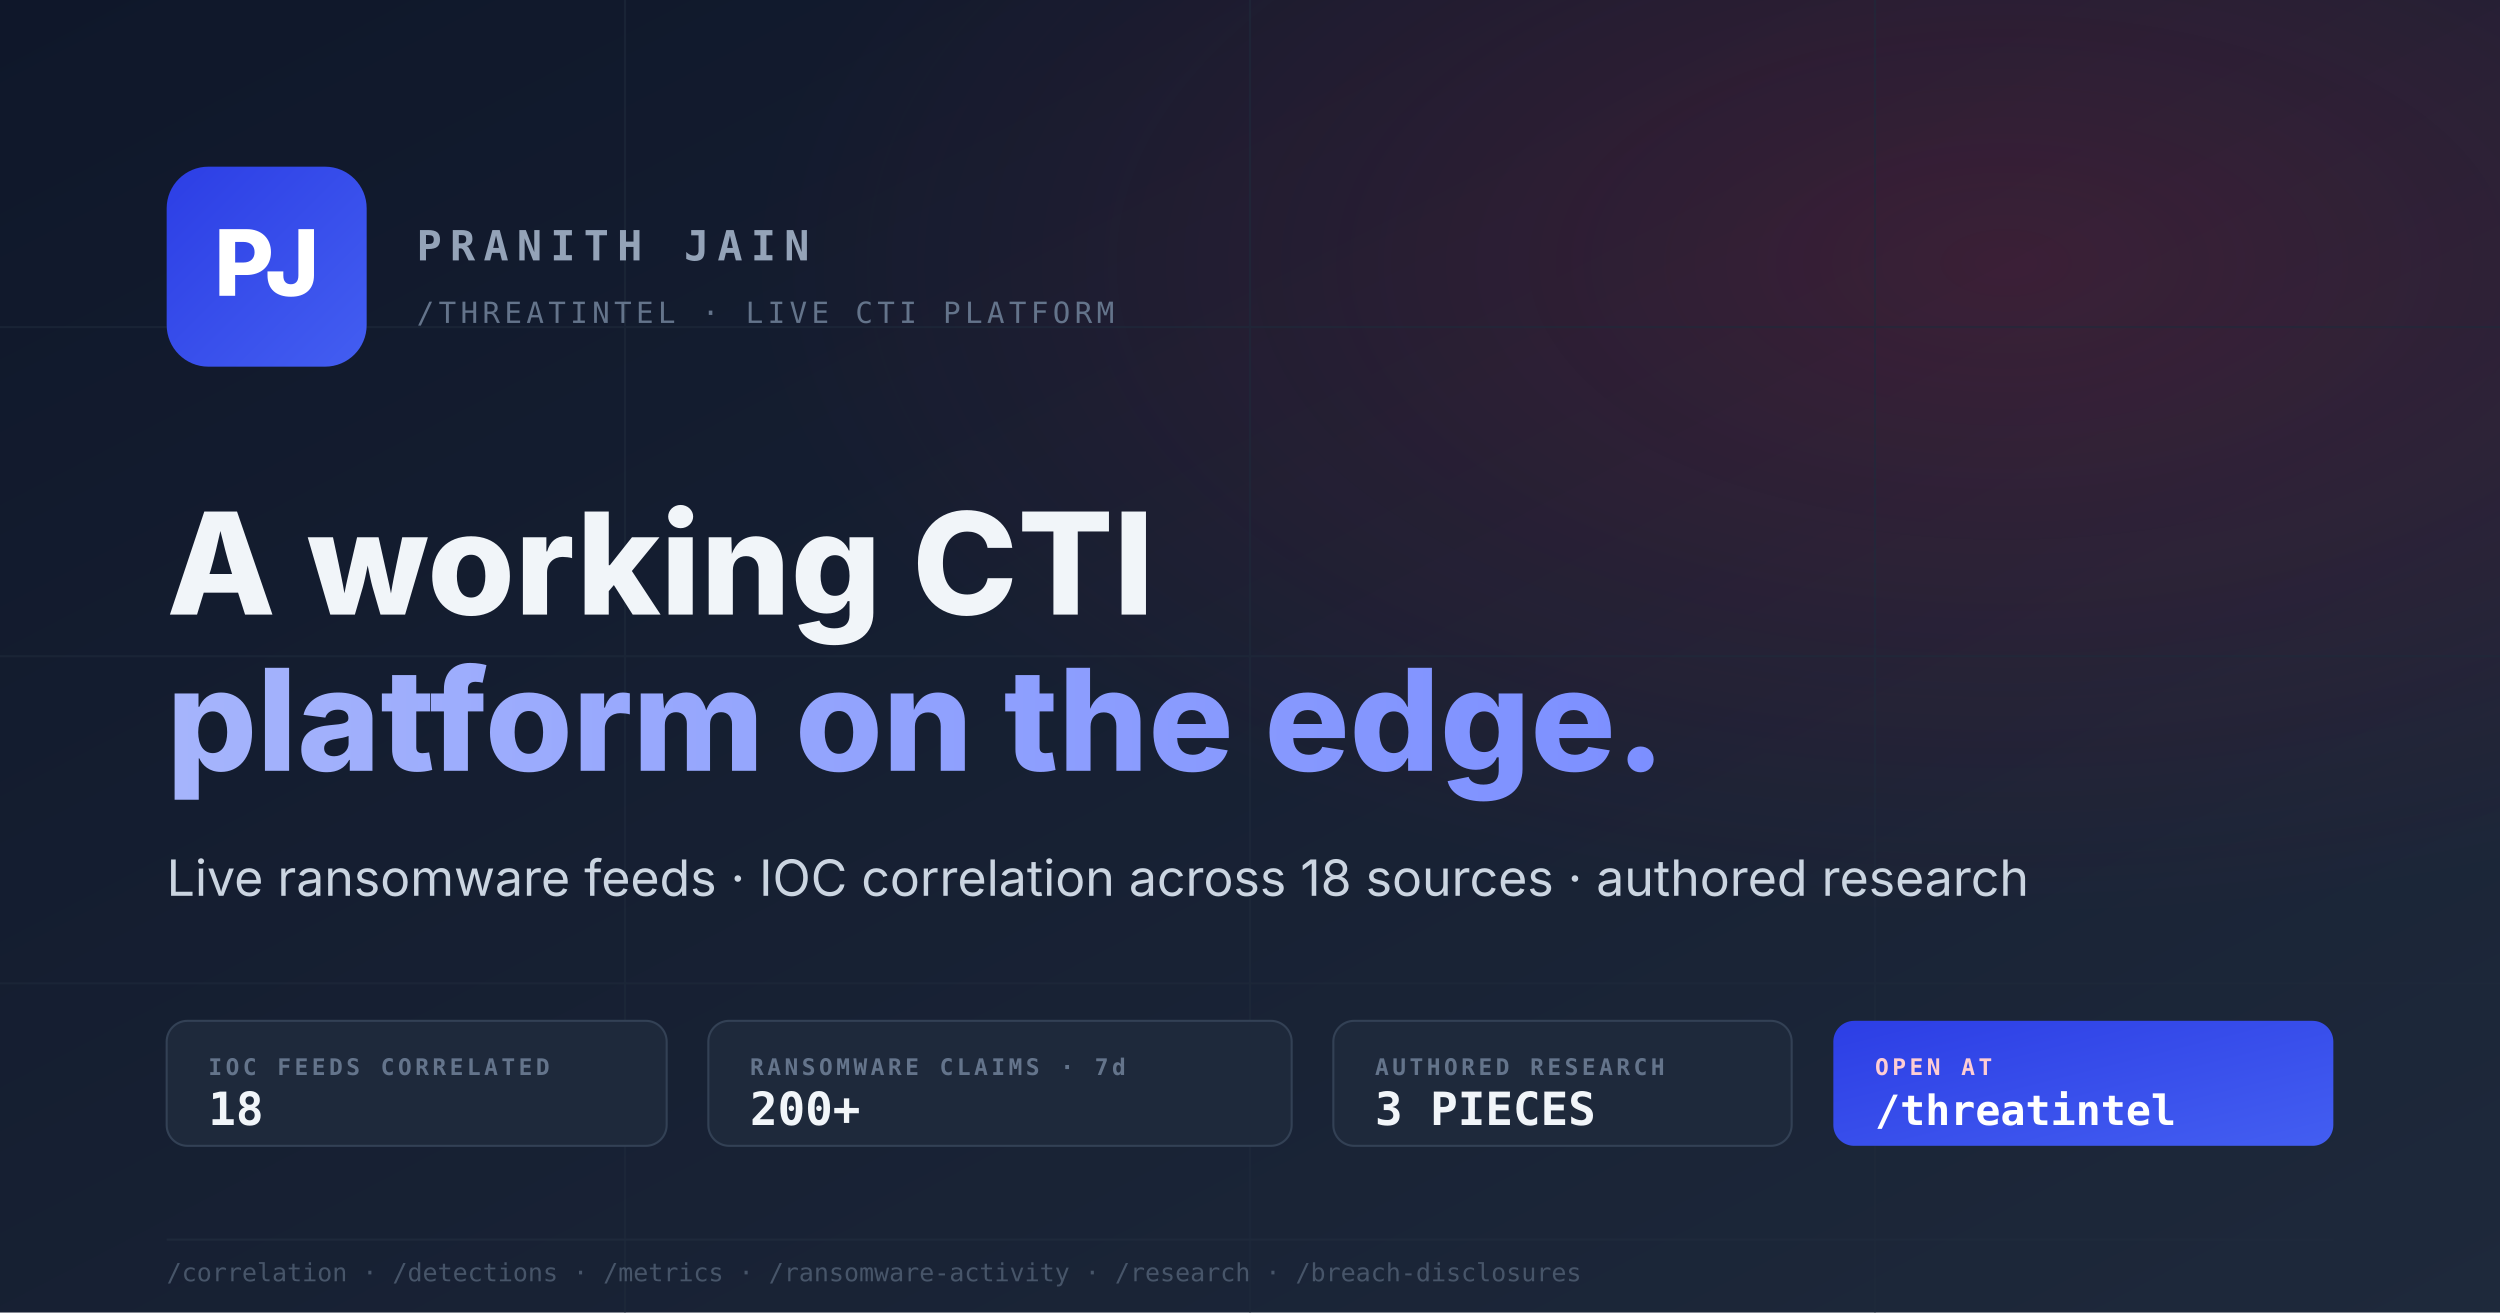
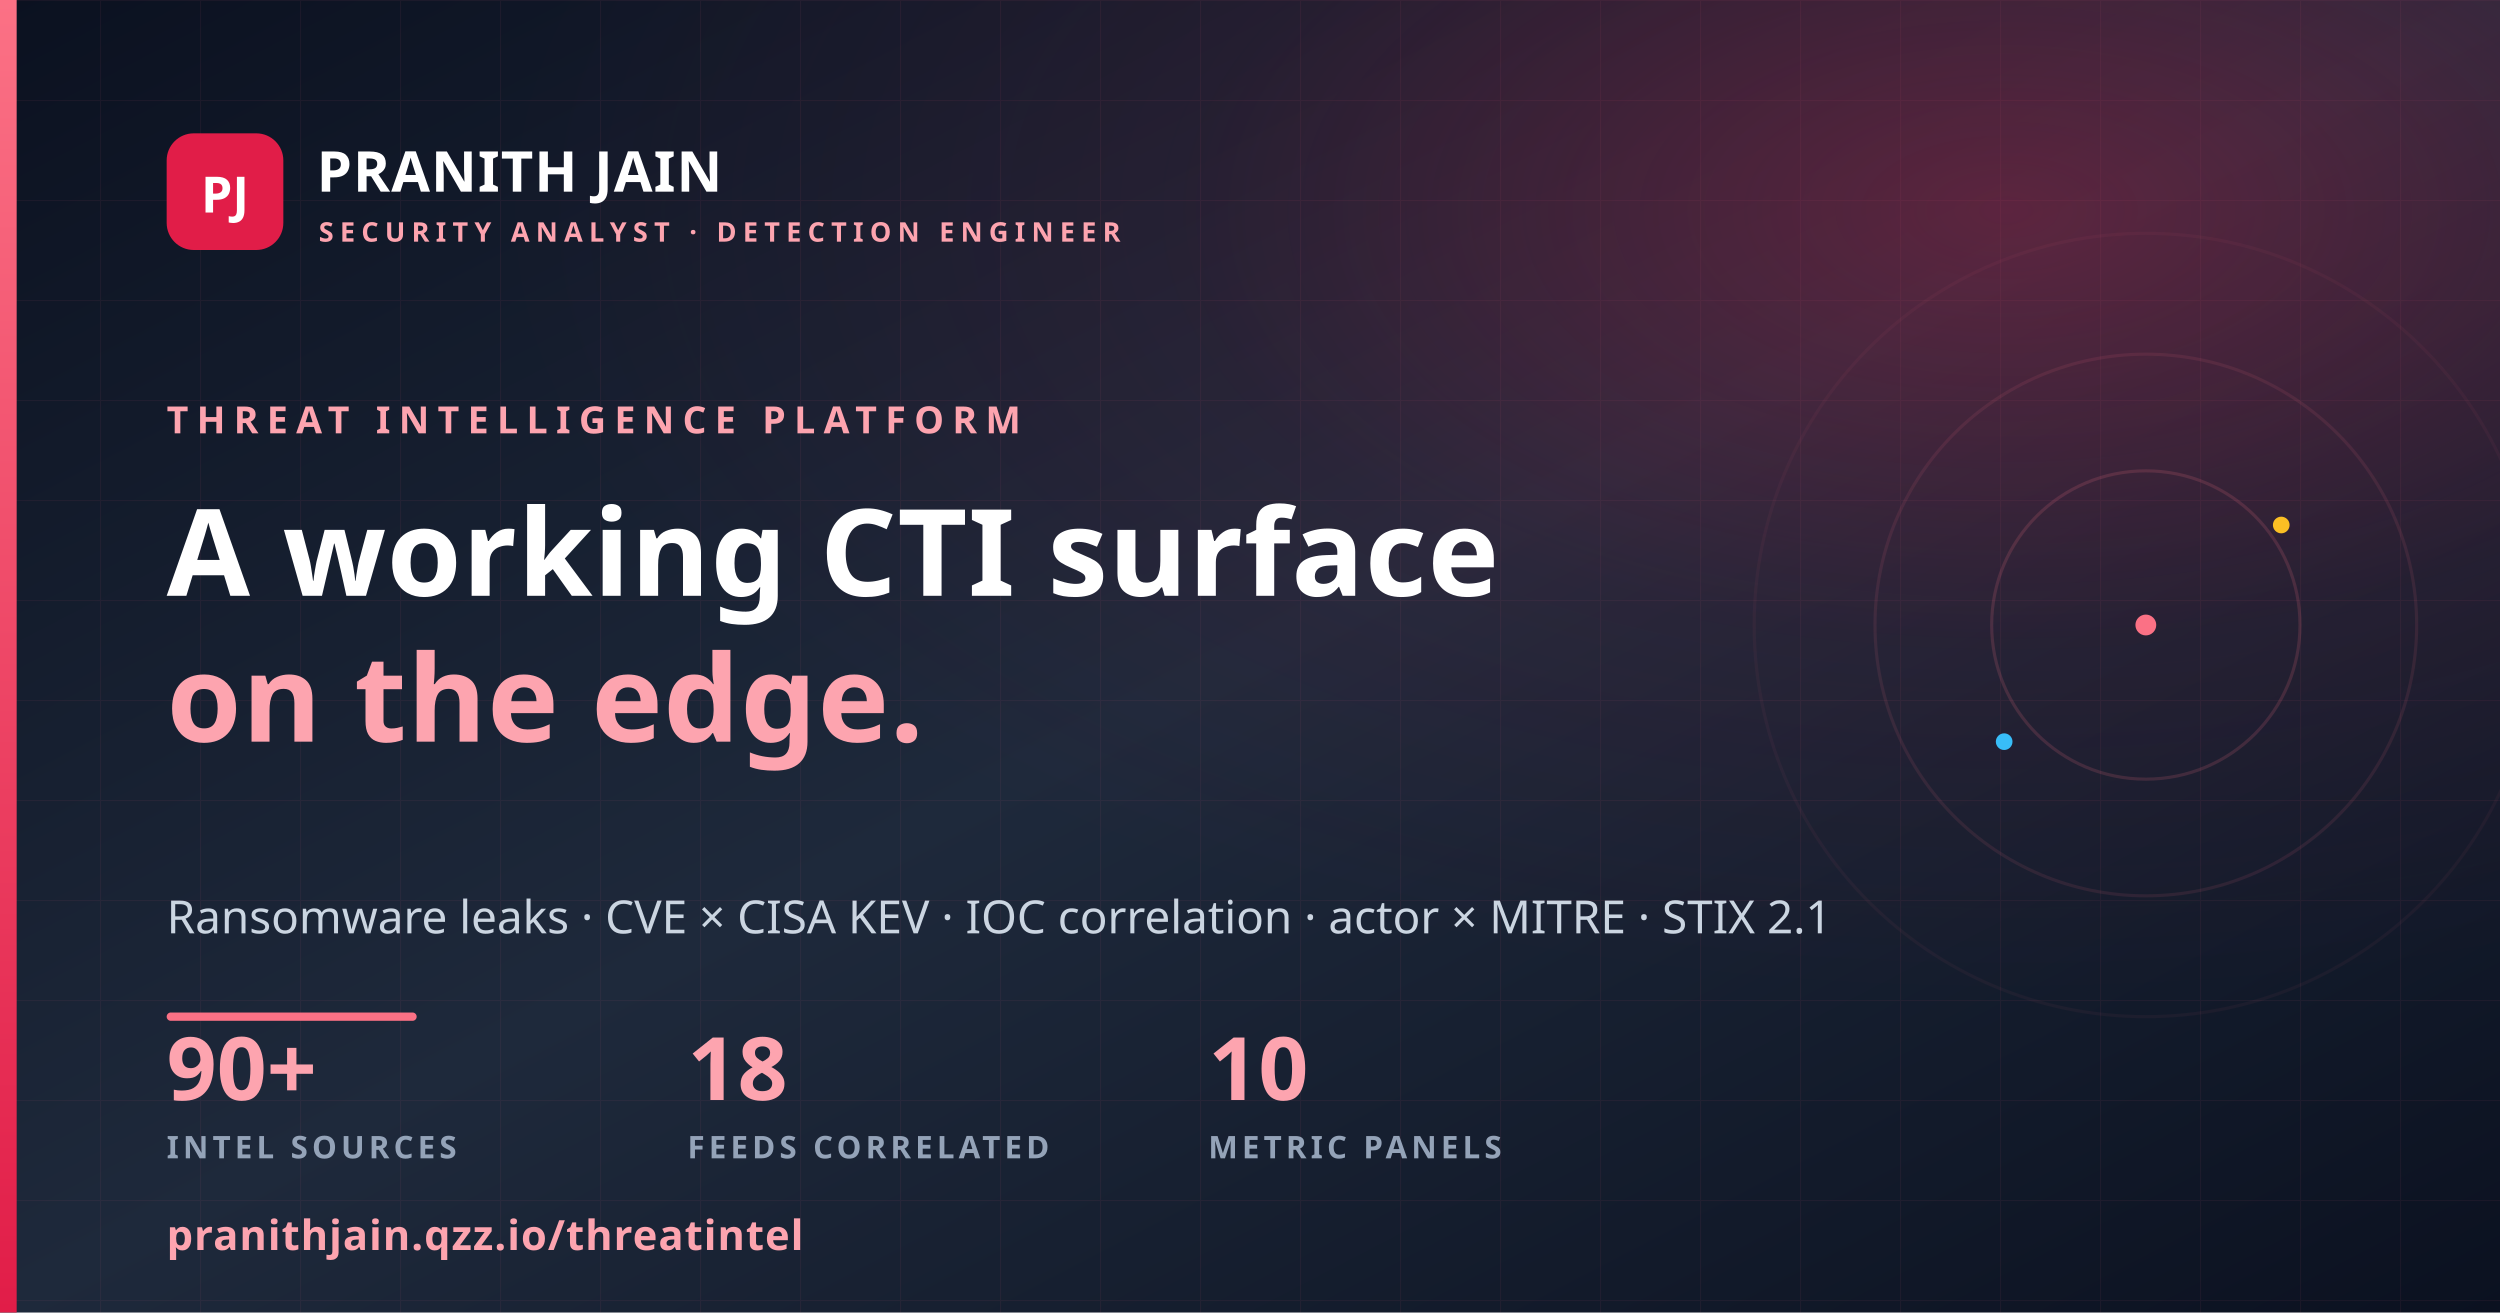
- <svg xmlns="http://www.w3.org/2000/svg" viewBox="0 0 1200 630" width="1200" height="630">
+ <svg xmlns="http://www.w3.org/2000/svg" width="1200" height="630" viewBox="0 0 1200 630" font-family="'Hanken Grotesk', system-ui, sans-serif">
  <defs>
-     <linearGradient id="bg" x1="0%" y1="0%" x2="100%" y2="100%">
-       <stop offset="0%" stop-color="#0f172a" />
-       <stop offset="100%" stop-color="#1e293b" />
+     <linearGradient id="bg" x1="0" y1="0" x2="1" y2="1">
+       <stop offset="0%" stop-color="#0b1120" />
+       <stop offset="50%" stop-color="#1e293b" />
+       <stop offset="100%" stop-color="#0b1120" />
    </linearGradient>
-     <linearGradient id="brand" x1="0%" y1="0%" x2="100%" y2="100%">
-       <stop offset="0%" stop-color="#2c3ee5" />
-       <stop offset="100%" stop-color="#435ef1" />
-     </linearGradient>
-     <linearGradient id="brandText" x1="0%" y1="0%" x2="100%" y2="0%">
-       <stop offset="0%" stop-color="#a5b4fc" />
-       <stop offset="100%" stop-color="#7c8fff" />
-     </linearGradient>
-     <radialGradient id="glow" cx="80%" cy="20%" r="50%">
-       <stop offset="0%" stop-color="#e11d48" stop-opacity="0.18" />
+     <radialGradient id="glow" cx="80%" cy="16%" r="60%">
+       <stop offset="0%" stop-color="#e11d48" stop-opacity="0.32" />
+       <stop offset="55%" stop-color="#e11d48" stop-opacity="0.07" />
      <stop offset="100%" stop-color="#e11d48" stop-opacity="0" />
    </radialGradient>
+     <linearGradient id="bar" x1="0" y1="0" x2="0" y2="1">
+       <stop offset="0%" stop-color="#fb7185" />
+       <stop offset="100%" stop-color="#e11d48" />
+     </linearGradient>
+     <pattern id="grid" width="48" height="48" patternUnits="userSpaceOnUse">
+       <path d="M 48 0 L 0 0 0 48" fill="none" stroke="#fb7185" stroke-opacity="0.06" stroke-width="1" />
+     </pattern>
  </defs>
  <rect width="1200" height="630" fill="url(#bg)" />
+   <rect width="1200" height="630" fill="url(#grid)" />
  <rect width="1200" height="630" fill="url(#glow)" />
-   <g stroke="#1e293b" stroke-width="1" opacity="0.6">
-     <path d="M0 157 L1200 157 M0 315 L1200 315 M0 472 L1200 472" />
-     <path d="M300 0 L300 630 M600 0 L600 630 M900 0 L900 630" />
+   <g stroke="#fb7185" fill="none">
+     <circle cx="1030" cy="300" r="74" stroke-opacity="0.16" stroke-width="1.5" />
+     <circle cx="1030" cy="300" r="130" stroke-opacity="0.10" stroke-width="1.5" />
+     <circle cx="1030" cy="300" r="188" stroke-opacity="0.05" stroke-width="1.5" />
  </g>
-   <g transform="translate(80, 80)">
-     <rect width="96" height="96" rx="20" fill="url(#brand)" />
-     <text x="48" y="62" font-family="Inter, system-ui, sans-serif" font-size="44" font-weight="800" fill="white" text-anchor="middle">PJ</text>
-   </g>
-   <text x="200" y="125" font-family="ui-monospace, monospace" font-size="20" font-weight="700" fill="#94a3b8" letter-spacing="0.2em">PRANITH JAIN</text>
-   <text x="200" y="155" font-family="ui-monospace, monospace" font-size="14" font-weight="500" fill="#64748b" letter-spacing="0.15em">/THREATINTEL · LIVE CTI PLATFORM</text>
-   <text x="80" y="295" font-family="Inter, system-ui, sans-serif" font-size="68" font-weight="800" fill="#f1f5f9">A working CTI</text>
-   <text x="80" y="370" font-family="Inter, system-ui, sans-serif" font-size="68" font-weight="800" fill="url(#brandText)">platform on the edge.</text>
-   <text x="80" y="430" font-family="Inter, system-ui, sans-serif" font-size="24" font-weight="400" fill="#cbd5e1">Live ransomware feeds · IOC correlation across 18 sources · authored research</text>
-   <g transform="translate(80, 490)" font-family="ui-monospace, monospace" font-weight="600">
-     <g>
-       <rect width="240" height="60" rx="10" fill="#1e293b" stroke="#334155" stroke-width="1" />
-       <text x="20" y="26" font-size="11" fill="#64748b" letter-spacing="0.15em">IOC FEEDS CORRELATED</text>
-       <text x="20" y="50" font-size="22" fill="#f1f5f9">18</text>
-     </g>
-     <g transform="translate(260, 0)">
-       <rect width="280" height="60" rx="10" fill="#1e293b" stroke="#334155" stroke-width="1" />
-       <text x="20" y="26" font-size="11" fill="#64748b" letter-spacing="0.15em">RANSOMWARE CLAIMS · 7d</text>
-       <text x="20" y="50" font-size="22" fill="#f1f5f9">200+</text>
-     </g>
-     <g transform="translate(560, 0)">
-       <rect width="220" height="60" rx="10" fill="#1e293b" stroke="#334155" stroke-width="1" />
-       <text x="20" y="26" font-size="11" fill="#64748b" letter-spacing="0.15em">AUTHORED RESEARCH</text>
-       <text x="20" y="50" font-size="22" fill="#f1f5f9">3 PIECES</text>
-     </g>
-     <g transform="translate(800, 0)">
-       <rect width="240" height="60" rx="10" fill="url(#brand)" />
-       <text x="20" y="26" font-size="11" fill="#fecdd3" letter-spacing="0.15em">OPEN AT</text>
-       <text x="20" y="50" font-size="20" fill="white">/threatintel</text>
-     </g>
-   </g>
-   <line x1="80" y1="595" x2="1120" y2="595" stroke="#1e293b" stroke-width="1" />
-   <text x="80" y="615" font-family="ui-monospace, monospace" font-size="12" fill="#475569">/correlation · /detections · /metrics · /ransomware-activity · /research · /breach-disclosures</text>
+   <circle cx="1030" cy="300" r="5" fill="#fb7185" />
+   <circle cx="1095" cy="252" r="4" fill="#fbbf24" />
+   <circle cx="962" cy="356" r="4" fill="#38bdf8" />
+   <rect x="0" y="0" width="8" height="630" fill="url(#bar)" />
+   <rect x="80" y="64" width="56" height="56" rx="13" fill="#e11d48" />
+   <text x="108" y="102" text-anchor="middle" font-size="24" font-weight="800" fill="#ffffff">PJ</text>
+   <text x="152" y="92" font-size="27" font-weight="800" letter-spacing="0.5" fill="#ffffff">PRANITH JAIN</text>
+   <text x="153" y="116" font-size="13" font-weight="700" letter-spacing="3" fill="#fda4af">SECURITY ANALYST · DETECTION ENGINEER</text>
+   <text x="80" y="208" font-size="18" font-weight="800" letter-spacing="4" fill="#fda4af">THREAT INTELLIGENCE PLATFORM</text>
+   <text x="80" y="286" font-size="58" font-weight="800" letter-spacing="0.3" fill="#ffffff">A working CTI surface</text>
+   <text x="80" y="356" font-size="58" font-weight="800" letter-spacing="0.3" fill="#fda4af">on the edge.</text>
+   <text x="80" y="448" font-size="22" font-weight="400" fill="#cbd5e1">Ransomware leaks · CVE × CISA KEV · IOC correlation · actor × MITRE · STIX 2.1</text>
+   <rect x="80" y="486" width="120" height="4" rx="2" fill="#fb7185" />
+   <text x="80" y="528" font-size="42" font-weight="800" fill="#fda4af">90+</text>
+   <text x="80" y="556" font-size="15" font-weight="600" letter-spacing="2" fill="#94a3b8">INTEL SOURCES</text>
+   <text x="330" y="528" font-size="42" font-weight="800" fill="#fda4af">18</text>
+   <text x="330" y="556" font-size="15" font-weight="600" letter-spacing="2" fill="#94a3b8">FEEDS CORRELATED</text>
+   <text x="580" y="528" font-size="42" font-weight="800" fill="#fda4af">10</text>
+   <text x="580" y="556" font-size="15" font-weight="600" letter-spacing="2" fill="#94a3b8">METRIC PANELS</text>
+   <text x="80" y="600" font-size="20" font-weight="700" letter-spacing="0.5" fill="#94a3b8">
+     <tspan fill="#fda4af" font-weight="800">pranithjain.qzz.io/threatintel</tspan>
+   </text>
</svg>
